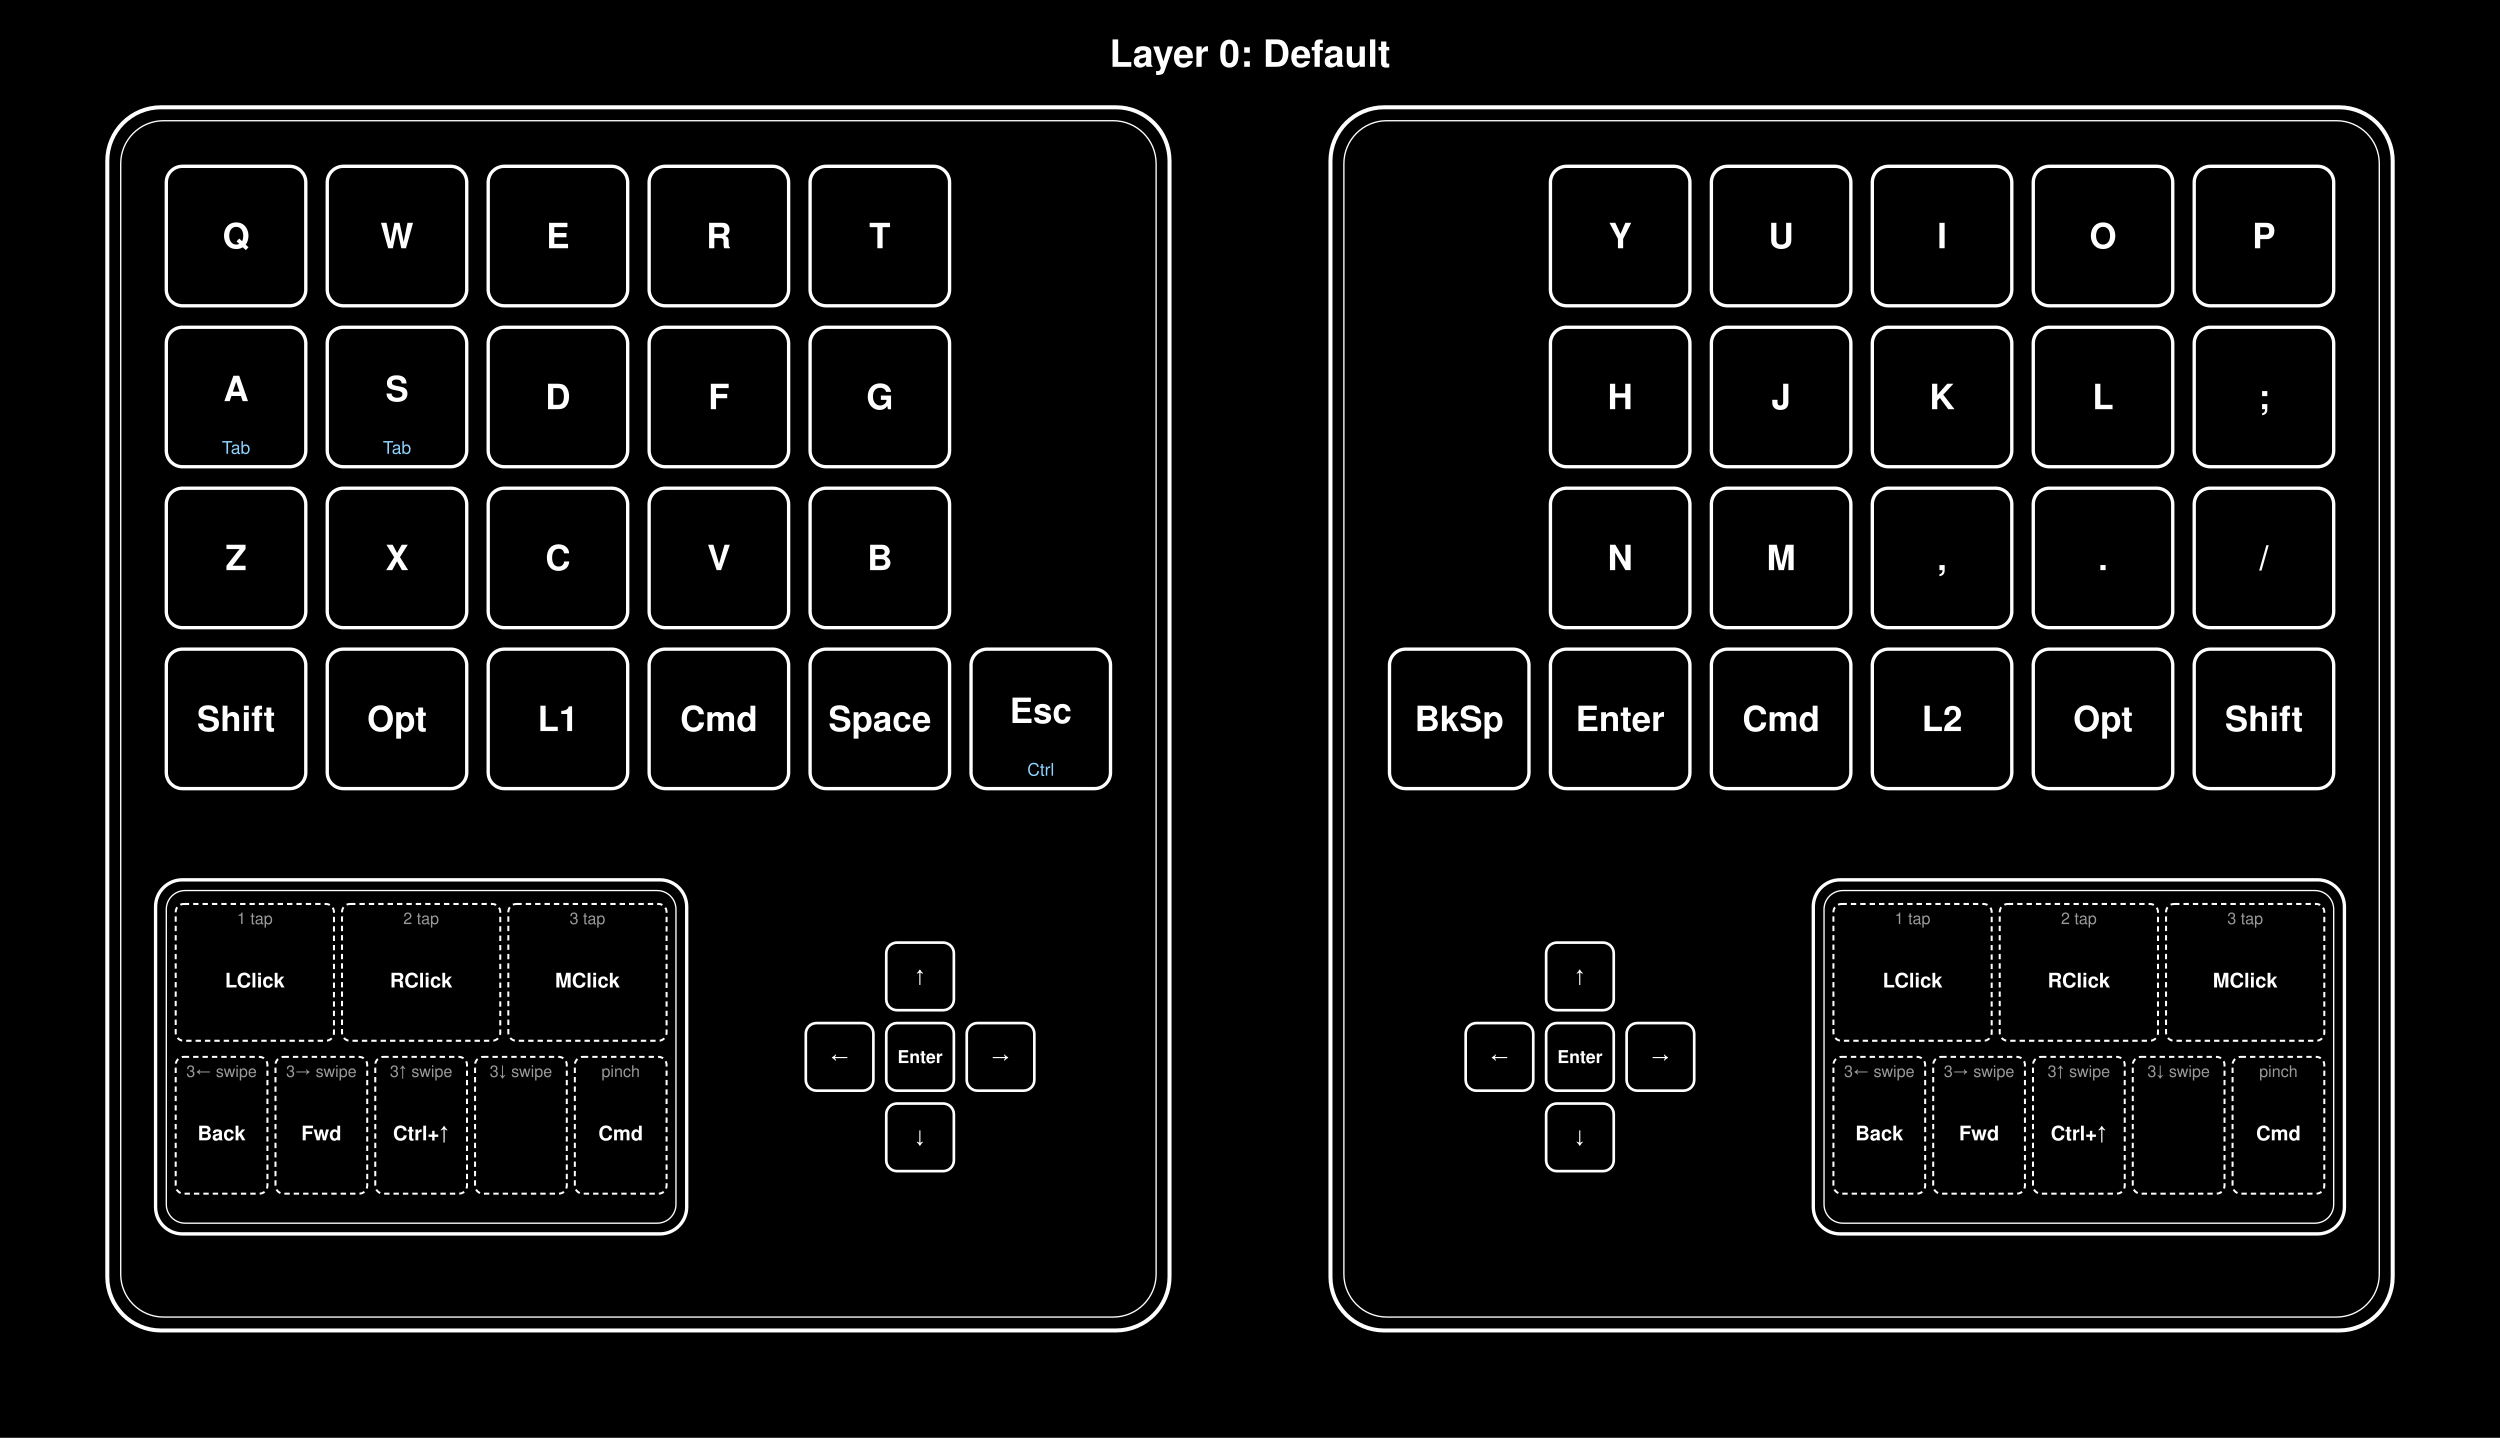
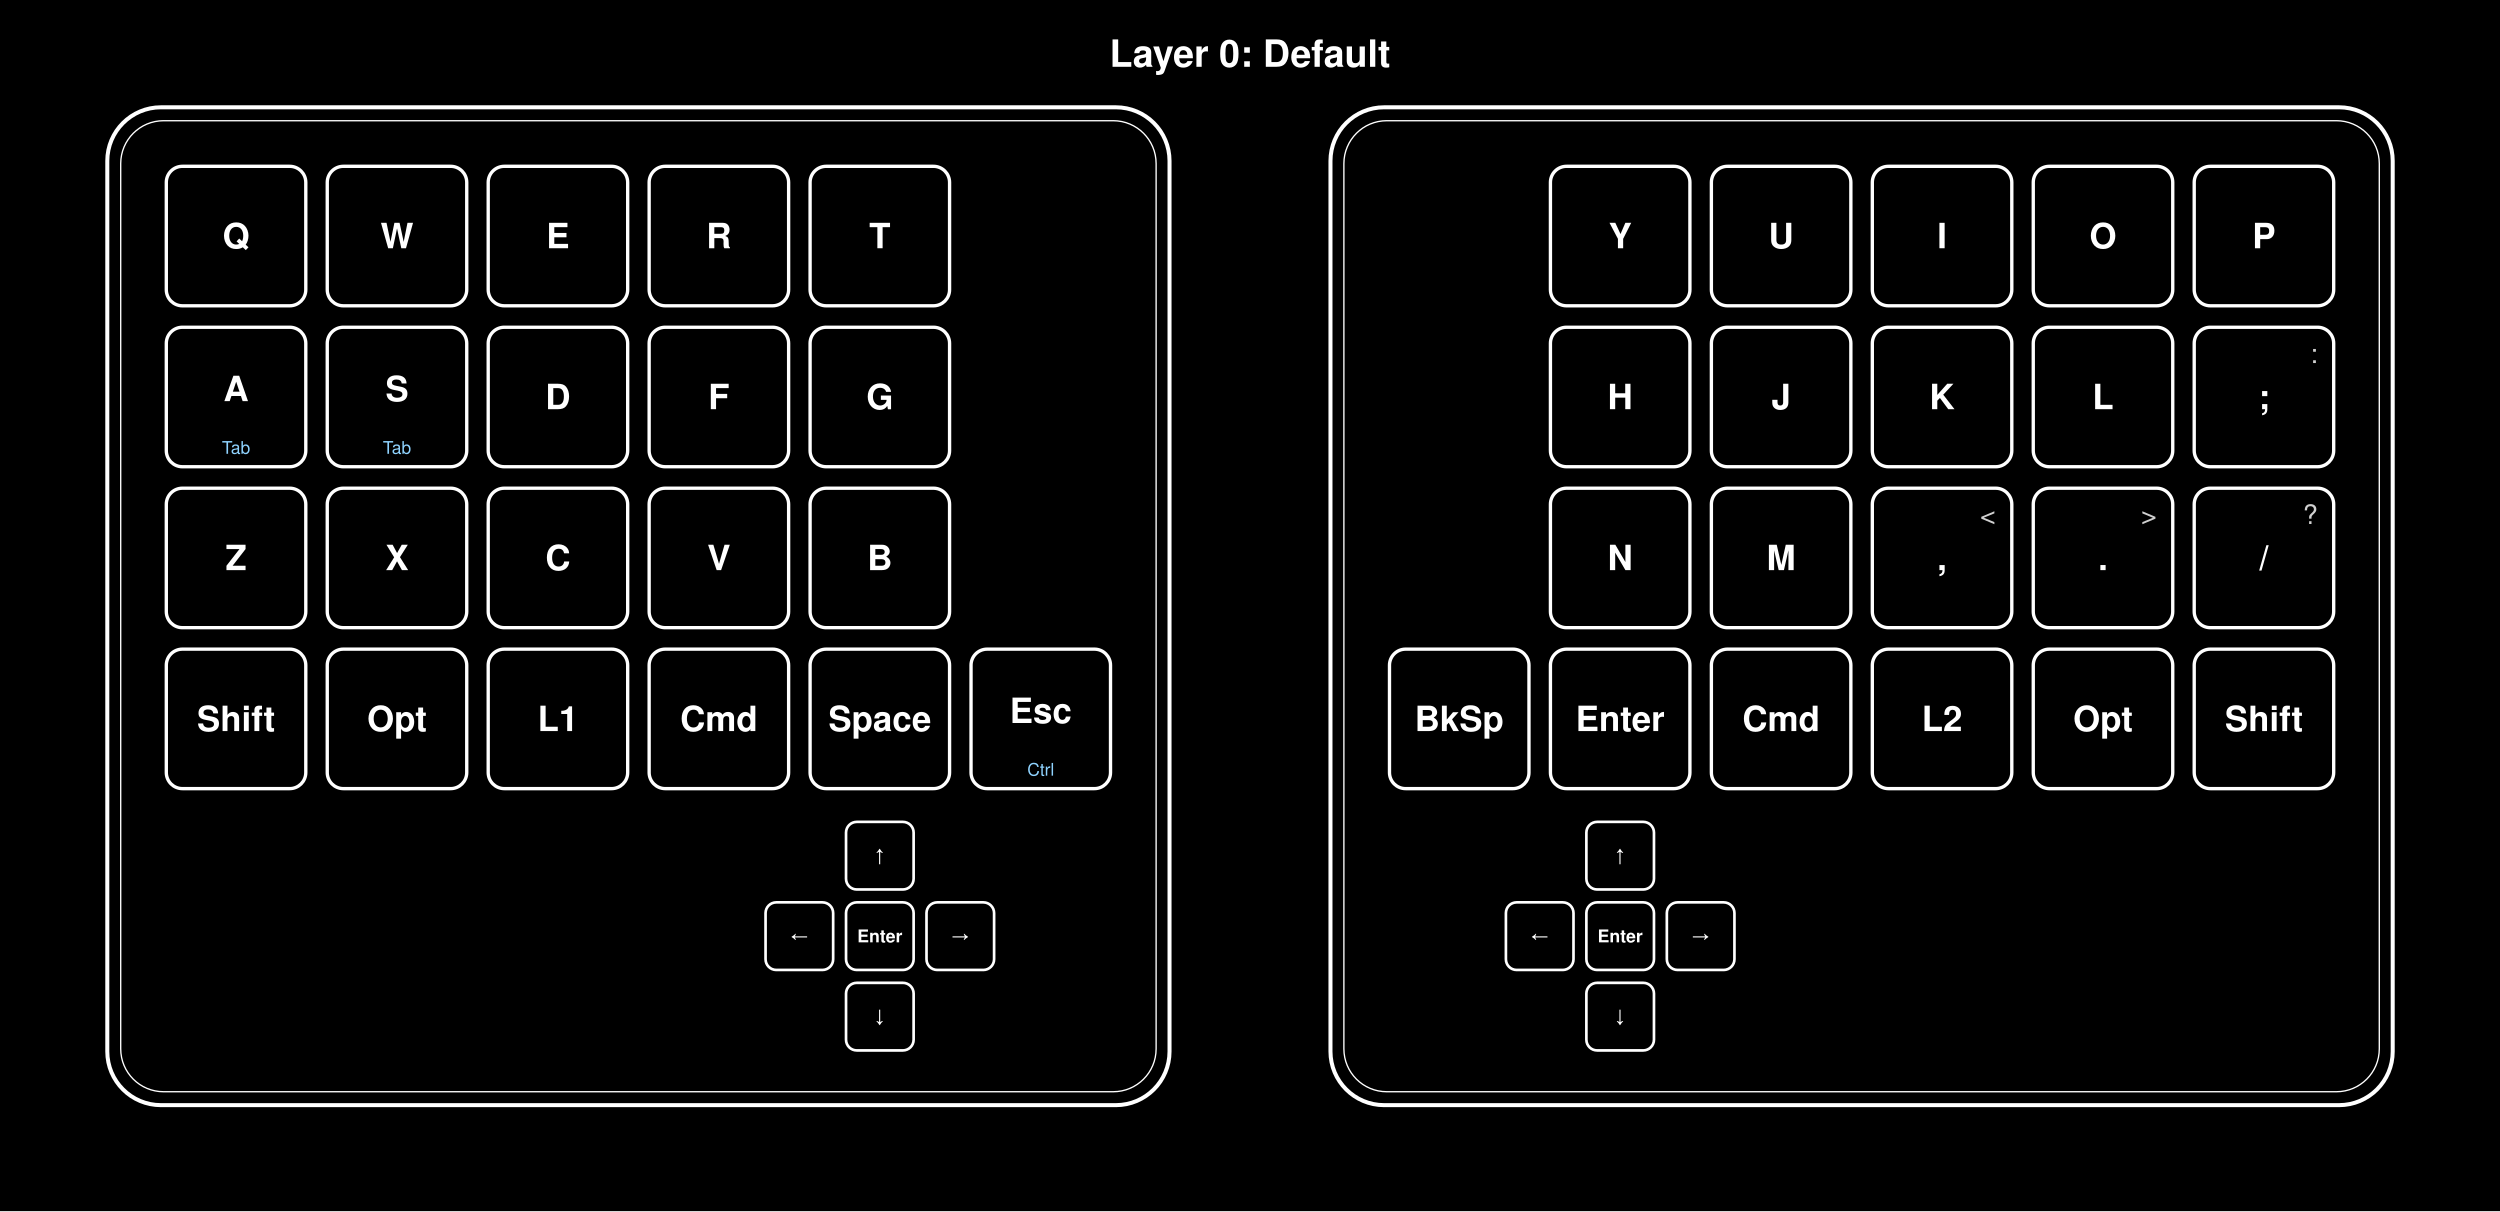
- <svg xmlns="http://www.w3.org/2000/svg" width="1864" height="1072" viewBox="0 0 1864 1072">
-   <rect width="1864" height="1072" fill="#000000" />
+ <svg xmlns="http://www.w3.org/2000/svg" width="1864" height="903" viewBox="0 0 1864 903">
+   <rect width="1864" height="903" fill="#000000" />
  <g id="body">
-     <rect x="80.0" y="80.0" width="792.0" height="912.0" rx="40" fill="none" stroke="#ffffff" stroke-width="3" />
-     <rect x="90.0" y="90.0" width="772.0" height="892.0" rx="32" fill="none" stroke="#ffffff" stroke-width="1" />
-     <rect x="116.0" y="656.0" width="396.0" height="264.0" rx="20" fill="none" stroke="#ffffff" stroke-width="2.5" />
-     <rect x="124.0" y="664.0" width="380.0" height="248.0" rx="14" fill="none" stroke="#ffffff" stroke-width="1" />
-     <rect x="992.0" y="80.0" width="792.0" height="912.0" rx="40" fill="none" stroke="#ffffff" stroke-width="3" />
-     <rect x="1002.0" y="90.0" width="772.0" height="892.0" rx="32" fill="none" stroke="#ffffff" stroke-width="1" />
-     <rect x="1352.0" y="656.0" width="396.0" height="264.0" rx="20" fill="none" stroke="#ffffff" stroke-width="2.5" />
-     <rect x="1360.0" y="664.0" width="380.0" height="248.0" rx="14" fill="none" stroke="#ffffff" stroke-width="1" />
+     <rect x="80.0" y="80.0" width="792.0" height="744.0" rx="40" fill="none" stroke="#ffffff" stroke-width="3" />
+     <rect x="90.0" y="90.0" width="772.0" height="724.0" rx="32" fill="none" stroke="#ffffff" stroke-width="1" />
+     <rect x="992.0" y="80.0" width="792.0" height="744.0" rx="40" fill="none" stroke="#ffffff" stroke-width="3" />
+     <rect x="1002.0" y="90.0" width="772.0" height="724.0" rx="32" fill="none" stroke="#ffffff" stroke-width="1" />
  </g>
  <g id="keys">
    <rect x="124.0" y="124.0" width="104.0" height="104.0" rx="12" fill="none" stroke="#ffffff" stroke-width="2.5" id="key-0" />
    <rect x="244.0" y="124.0" width="104.0" height="104.0" rx="12" fill="none" stroke="#ffffff" stroke-width="2.5" id="key-1" />
    <rect x="364.0" y="124.0" width="104.0" height="104.0" rx="12" fill="none" stroke="#ffffff" stroke-width="2.5" id="key-2" />
    <rect x="484.0" y="124.0" width="104.0" height="104.0" rx="12" fill="none" stroke="#ffffff" stroke-width="2.5" id="key-3" />
    <rect x="604.0" y="124.0" width="104.0" height="104.0" rx="12" fill="none" stroke="#ffffff" stroke-width="2.5" id="key-4" />
    <rect x="1156.0" y="124.0" width="104.0" height="104.0" rx="12" fill="none" stroke="#ffffff" stroke-width="2.5" id="key-5" />
    <rect x="1276.0" y="124.0" width="104.0" height="104.0" rx="12" fill="none" stroke="#ffffff" stroke-width="2.5" id="key-6" />
    <rect x="1396.0" y="124.0" width="104.0" height="104.0" rx="12" fill="none" stroke="#ffffff" stroke-width="2.5" id="key-7" />
    <rect x="1516.0" y="124.0" width="104.0" height="104.0" rx="12" fill="none" stroke="#ffffff" stroke-width="2.5" id="key-8" />
    <rect x="1636.0" y="124.0" width="104.0" height="104.0" rx="12" fill="none" stroke="#ffffff" stroke-width="2.5" id="key-9" />
    <rect x="124.0" y="244.0" width="104.0" height="104.0" rx="12" fill="none" stroke="#ffffff" stroke-width="2.5" id="key-10" />
    <rect x="244.0" y="244.0" width="104.0" height="104.0" rx="12" fill="none" stroke="#ffffff" stroke-width="2.5" id="key-11" />
    <rect x="364.0" y="244.0" width="104.0" height="104.0" rx="12" fill="none" stroke="#ffffff" stroke-width="2.5" id="key-12" />
    <rect x="484.0" y="244.0" width="104.0" height="104.0" rx="12" fill="none" stroke="#ffffff" stroke-width="2.5" id="key-13" />
    <rect x="604.0" y="244.0" width="104.0" height="104.0" rx="12" fill="none" stroke="#ffffff" stroke-width="2.5" id="key-14" />
    <rect x="1156.0" y="244.0" width="104.0" height="104.0" rx="12" fill="none" stroke="#ffffff" stroke-width="2.5" id="key-15" />
    <rect x="1276.0" y="244.0" width="104.0" height="104.0" rx="12" fill="none" stroke="#ffffff" stroke-width="2.5" id="key-16" />
    <rect x="1396.0" y="244.0" width="104.0" height="104.0" rx="12" fill="none" stroke="#ffffff" stroke-width="2.5" id="key-17" />
    <rect x="1516.0" y="244.0" width="104.0" height="104.0" rx="12" fill="none" stroke="#ffffff" stroke-width="2.5" id="key-18" />
    <rect x="1636.0" y="244.0" width="104.0" height="104.0" rx="12" fill="none" stroke="#ffffff" stroke-width="2.5" id="key-19" />
    <rect x="124.0" y="364.0" width="104.0" height="104.0" rx="12" fill="none" stroke="#ffffff" stroke-width="2.5" id="key-20" />
    <rect x="244.0" y="364.0" width="104.0" height="104.0" rx="12" fill="none" stroke="#ffffff" stroke-width="2.5" id="key-21" />
    <rect x="364.0" y="364.0" width="104.0" height="104.0" rx="12" fill="none" stroke="#ffffff" stroke-width="2.5" id="key-22" />
    <rect x="484.0" y="364.0" width="104.0" height="104.0" rx="12" fill="none" stroke="#ffffff" stroke-width="2.5" id="key-23" />
    <rect x="604.0" y="364.0" width="104.0" height="104.0" rx="12" fill="none" stroke="#ffffff" stroke-width="2.5" id="key-24" />
    <rect x="1156.0" y="364.0" width="104.0" height="104.0" rx="12" fill="none" stroke="#ffffff" stroke-width="2.5" id="key-25" />
    <rect x="1276.0" y="364.0" width="104.0" height="104.0" rx="12" fill="none" stroke="#ffffff" stroke-width="2.5" id="key-26" />
    <rect x="1396.0" y="364.0" width="104.0" height="104.0" rx="12" fill="none" stroke="#ffffff" stroke-width="2.5" id="key-27" />
    <rect x="1516.0" y="364.0" width="104.0" height="104.0" rx="12" fill="none" stroke="#ffffff" stroke-width="2.5" id="key-28" />
    <rect x="1636.0" y="364.0" width="104.0" height="104.0" rx="12" fill="none" stroke="#ffffff" stroke-width="2.5" id="key-29" />
    <rect x="124.0" y="484.0" width="104.0" height="104.0" rx="12" fill="none" stroke="#ffffff" stroke-width="2.5" id="key-30" />
    <rect x="244.0" y="484.0" width="104.0" height="104.0" rx="12" fill="none" stroke="#ffffff" stroke-width="2.5" id="key-31" />
    <rect x="364.0" y="484.0" width="104.0" height="104.0" rx="12" fill="none" stroke="#ffffff" stroke-width="2.5" id="key-32" />
    <rect x="484.0" y="484.0" width="104.0" height="104.0" rx="12" fill="none" stroke="#ffffff" stroke-width="2.5" id="key-33" />
    <rect x="604.0" y="484.0" width="104.0" height="104.0" rx="12" fill="none" stroke="#ffffff" stroke-width="2.5" id="key-34" />
    <rect x="724.0" y="484.0" width="104.0" height="104.0" rx="12" fill="none" stroke="#ffffff" stroke-width="2.5" id="key-35" />
    <rect x="1036.0" y="484.0" width="104.0" height="104.0" rx="12" fill="none" stroke="#ffffff" stroke-width="2.5" id="key-36" />
    <rect x="1156.0" y="484.0" width="104.0" height="104.0" rx="12" fill="none" stroke="#ffffff" stroke-width="2.5" id="key-37" />
    <rect x="1276.0" y="484.0" width="104.0" height="104.0" rx="12" fill="none" stroke="#ffffff" stroke-width="2.5" id="key-38" />
    <rect x="1396.0" y="484.0" width="104.0" height="104.0" rx="12" fill="none" stroke="#ffffff" stroke-width="2.5" id="key-39" />
    <rect x="1516.0" y="484.0" width="104.0" height="104.0" rx="12" fill="none" stroke="#ffffff" stroke-width="2.5" id="key-40" />
    <rect x="1636.0" y="484.0" width="104.0" height="104.0" rx="12" fill="none" stroke="#ffffff" stroke-width="2.5" id="key-41" />
-     <rect x="660.8" y="762.8" width="50.4" height="50.4" rx="8" fill="none" stroke="#ffffff" stroke-width="2" id="key-42" />
-     <rect x="720.8" y="762.8" width="50.4" height="50.4" rx="8" fill="none" stroke="#ffffff" stroke-width="2" id="key-43" />
-     <rect x="660.8" y="822.8" width="50.4" height="50.4" rx="8" fill="none" stroke="#ffffff" stroke-width="2" id="key-44" />
-     <rect x="600.8" y="762.8" width="50.4" height="50.4" rx="8" fill="none" stroke="#ffffff" stroke-width="2" id="key-45" />
-     <rect x="660.8" y="702.8" width="50.4" height="50.4" rx="8" fill="none" stroke="#ffffff" stroke-width="2" id="key-46" />
-     <rect x="1152.8" y="702.8" width="50.4" height="50.4" rx="8" fill="none" stroke="#ffffff" stroke-width="2" id="key-47" />
-     <rect x="1092.8" y="762.8" width="50.4" height="50.4" rx="8" fill="none" stroke="#ffffff" stroke-width="2" id="key-48" />
-     <rect x="1152.8" y="822.8" width="50.4" height="50.4" rx="8" fill="none" stroke="#ffffff" stroke-width="2" id="key-49" />
-     <rect x="1212.8" y="762.8" width="50.4" height="50.4" rx="8" fill="none" stroke="#ffffff" stroke-width="2" id="key-50" />
-     <rect x="1152.8" y="762.8" width="50.4" height="50.4" rx="8" fill="none" stroke="#ffffff" stroke-width="2" id="key-51" />
-     <rect x="131.0" y="674.0" width="118.0" height="102.0" rx="6" fill="none" stroke="#ffffff" stroke-width="1.5" id="key-52" stroke-dasharray="4 3" />
-     <rect x="255.0" y="674.0" width="118.0" height="102.0" rx="6" fill="none" stroke="#ffffff" stroke-width="1.5" id="key-53" stroke-dasharray="4 3" />
-     <rect x="379.0" y="674.0" width="118.0" height="102.0" rx="6" fill="none" stroke="#ffffff" stroke-width="1.5" id="key-54" stroke-dasharray="4 3" />
-     <rect x="1367.0" y="674.0" width="118.0" height="102.0" rx="6" fill="none" stroke="#ffffff" stroke-width="1.5" id="key-55" stroke-dasharray="4 3" />
-     <rect x="1491.0" y="674.0" width="118.0" height="102.0" rx="6" fill="none" stroke="#ffffff" stroke-width="1.5" id="key-56" stroke-dasharray="4 3" />
-     <rect x="1615.0" y="674.0" width="118.0" height="102.0" rx="6" fill="none" stroke="#ffffff" stroke-width="1.5" id="key-57" stroke-dasharray="4 3" />
-     <rect x="131.0" y="788.0" width="68.4" height="102.0" rx="6" fill="none" stroke="#ffffff" stroke-width="1.5" id="key-58" stroke-dasharray="4 3" />
-     <rect x="205.4" y="788.0" width="68.4" height="102.0" rx="6" fill="none" stroke="#ffffff" stroke-width="1.5" id="key-59" stroke-dasharray="4 3" />
-     <rect x="279.8" y="788.0" width="68.4" height="102.0" rx="6" fill="none" stroke="#ffffff" stroke-width="1.5" id="key-60" stroke-dasharray="4 3" />
-     <rect x="354.2" y="788.0" width="68.4" height="102.0" rx="6" fill="none" stroke="#ffffff" stroke-width="1.5" id="key-61" stroke-dasharray="4 3" />
-     <rect x="428.6" y="788.0" width="68.4" height="102.0" rx="6" fill="none" stroke="#ffffff" stroke-width="1.5" id="key-62" stroke-dasharray="4 3" />
-     <rect x="1367.0" y="788.0" width="68.4" height="102.0" rx="6" fill="none" stroke="#ffffff" stroke-width="1.5" id="key-63" stroke-dasharray="4 3" />
-     <rect x="1441.4" y="788.0" width="68.4" height="102.0" rx="6" fill="none" stroke="#ffffff" stroke-width="1.5" id="key-64" stroke-dasharray="4 3" />
-     <rect x="1515.8" y="788.0" width="68.4" height="102.0" rx="6" fill="none" stroke="#ffffff" stroke-width="1.5" id="key-65" stroke-dasharray="4 3" />
-     <rect x="1590.2" y="788.0" width="68.4" height="102.0" rx="6" fill="none" stroke="#ffffff" stroke-width="1.5" id="key-66" stroke-dasharray="4 3" />
-     <rect x="1664.6" y="788.0" width="68.4" height="102.0" rx="6" fill="none" stroke="#ffffff" stroke-width="1.5" id="key-67" stroke-dasharray="4 3" />
-   </g>
-   <g id="gesture-labels" font-family="Helvetica Neue, Helvetica, Arial, sans-serif" font-size="12" fill="#9a9a9a" text-anchor="middle">
-     <text x="190.0" y="689.0">1 tap</text>
-     <text x="314.0" y="689.0">2 tap</text>
-     <text x="438.0" y="689.0">3 tap</text>
-     <text x="1426.0" y="689.0">1 tap</text>
-     <text x="1550.0" y="689.0">2 tap</text>
-     <text x="1674.0" y="689.0">3 tap</text>
-     <text x="165.2" y="803.0">3← swipe</text>
-     <text x="239.6" y="803.0">3→ swipe</text>
-     <text x="314.0" y="803.0">3↑ swipe</text>
-     <text x="388.4" y="803.0">3↓ swipe</text>
-     <text x="462.8" y="803.0">pinch</text>
-     <text x="1401.2" y="803.0">3← swipe</text>
-     <text x="1475.6" y="803.0">3→ swipe</text>
-     <text x="1550.0" y="803.0">3↑ swipe</text>
-     <text x="1624.4" y="803.0">3↓ swipe</text>
-     <text x="1698.8" y="803.0">pinch</text>
+     <rect x="630.8" y="672.8" width="50.4" height="50.4" rx="8" fill="none" stroke="#ffffff" stroke-width="2" id="key-42" />
+     <rect x="690.8" y="672.8" width="50.4" height="50.4" rx="8" fill="none" stroke="#ffffff" stroke-width="2" id="key-43" />
+     <rect x="630.8" y="732.8" width="50.4" height="50.4" rx="8" fill="none" stroke="#ffffff" stroke-width="2" id="key-44" />
+     <rect x="570.8" y="672.8" width="50.4" height="50.4" rx="8" fill="none" stroke="#ffffff" stroke-width="2" id="key-45" />
+     <rect x="630.8" y="612.8" width="50.4" height="50.4" rx="8" fill="none" stroke="#ffffff" stroke-width="2" id="key-46" />
+     <rect x="1182.8" y="612.8" width="50.4" height="50.4" rx="8" fill="none" stroke="#ffffff" stroke-width="2" id="key-47" />
+     <rect x="1122.8" y="672.8" width="50.4" height="50.4" rx="8" fill="none" stroke="#ffffff" stroke-width="2" id="key-48" />
+     <rect x="1182.8" y="732.8" width="50.4" height="50.4" rx="8" fill="none" stroke="#ffffff" stroke-width="2" id="key-49" />
+     <rect x="1242.8" y="672.8" width="50.4" height="50.4" rx="8" fill="none" stroke="#ffffff" stroke-width="2" id="key-50" />
+     <rect x="1182.8" y="672.8" width="50.4" height="50.4" rx="8" fill="none" stroke="#ffffff" stroke-width="2" id="key-51" />
  </g>
  <g id="labels" font-family="Helvetica Neue, Helvetica, Arial, sans-serif">
    <text x="932.0" y="40.0" font-size="28.0" fill="#ffffff" font-weight="bold" text-anchor="middle" dominant-baseline="middle">Layer 0: Default</text>
    <text x="176.0" y="176.0" font-size="26.0" fill="#ffffff" font-weight="bold" text-anchor="middle" dominant-baseline="middle">Q</text>
    <text x="296.0" y="176.0" font-size="26.0" fill="#ffffff" font-weight="bold" text-anchor="middle" dominant-baseline="middle">W</text>
    <text x="416.0" y="176.0" font-size="26.0" fill="#ffffff" font-weight="bold" text-anchor="middle" dominant-baseline="middle">E</text>
    <text x="536.0" y="176.0" font-size="26.0" fill="#ffffff" font-weight="bold" text-anchor="middle" dominant-baseline="middle">R</text>
    <text x="656.0" y="176.0" font-size="26.0" fill="#ffffff" font-weight="bold" text-anchor="middle" dominant-baseline="middle">T</text>
    <text x="1208.0" y="176.0" font-size="26.0" fill="#ffffff" font-weight="bold" text-anchor="middle" dominant-baseline="middle">Y</text>
    <text x="1328.0" y="176.0" font-size="26.0" fill="#ffffff" font-weight="bold" text-anchor="middle" dominant-baseline="middle">U</text>
    <text x="1448.0" y="176.0" font-size="26.0" fill="#ffffff" font-weight="bold" text-anchor="middle" dominant-baseline="middle">I</text>
    <text x="1568.0" y="176.0" font-size="26.0" fill="#ffffff" font-weight="bold" text-anchor="middle" dominant-baseline="middle">O</text>
    <text x="1688.0" y="176.0" font-size="26.0" fill="#ffffff" font-weight="bold" text-anchor="middle" dominant-baseline="middle">P</text>
    <text x="176.0" y="290.0" font-size="26.0" fill="#ffffff" font-weight="bold" text-anchor="middle" dominant-baseline="middle">A</text>
    <text x="176.0" y="334.0" font-size="13.0" fill="#8fd3ff" font-weight="normal" text-anchor="middle" dominant-baseline="middle">Tab</text>
    <text x="296.0" y="290.0" font-size="26.0" fill="#ffffff" font-weight="bold" text-anchor="middle" dominant-baseline="middle">S</text>
    <text x="296.0" y="334.0" font-size="13.0" fill="#8fd3ff" font-weight="normal" text-anchor="middle" dominant-baseline="middle">Tab</text>
    <text x="416.0" y="296.0" font-size="26.0" fill="#ffffff" font-weight="bold" text-anchor="middle" dominant-baseline="middle">D</text>
    <text x="536.0" y="296.0" font-size="26.0" fill="#ffffff" font-weight="bold" text-anchor="middle" dominant-baseline="middle">F</text>
    <text x="656.0" y="296.0" font-size="26.0" fill="#ffffff" font-weight="bold" text-anchor="middle" dominant-baseline="middle">G</text>
    <text x="1208.0" y="296.0" font-size="26.0" fill="#ffffff" font-weight="bold" text-anchor="middle" dominant-baseline="middle">H</text>
    <text x="1328.0" y="296.0" font-size="26.0" fill="#ffffff" font-weight="bold" text-anchor="middle" dominant-baseline="middle">J</text>
    <text x="1448.0" y="296.0" font-size="26.0" fill="#ffffff" font-weight="bold" text-anchor="middle" dominant-baseline="middle">K</text>
    <text x="1568.0" y="296.0" font-size="26.0" fill="#ffffff" font-weight="bold" text-anchor="middle" dominant-baseline="middle">L</text>
    <text x="1688.0" y="296.0" font-size="26.0" fill="#ffffff" font-weight="bold" text-anchor="middle" dominant-baseline="middle">;</text>
+     <text x="1728.0" y="264.0" font-size="20.0" fill="#d0d0d0" font-weight="normal" text-anchor="end" dominant-baseline="middle">:</text>
    <text x="176.0" y="416.0" font-size="26.0" fill="#ffffff" font-weight="bold" text-anchor="middle" dominant-baseline="middle">Z</text>
    <text x="296.0" y="416.0" font-size="26.0" fill="#ffffff" font-weight="bold" text-anchor="middle" dominant-baseline="middle">X</text>
    <text x="416.0" y="416.0" font-size="26.0" fill="#ffffff" font-weight="bold" text-anchor="middle" dominant-baseline="middle">C</text>
    <text x="536.0" y="416.0" font-size="26.0" fill="#ffffff" font-weight="bold" text-anchor="middle" dominant-baseline="middle">V</text>
    <text x="656.0" y="416.0" font-size="26.0" fill="#ffffff" font-weight="bold" text-anchor="middle" dominant-baseline="middle">B</text>
    <text x="1208.0" y="416.0" font-size="26.0" fill="#ffffff" font-weight="bold" text-anchor="middle" dominant-baseline="middle">N</text>
    <text x="1328.0" y="416.0" font-size="26.0" fill="#ffffff" font-weight="bold" text-anchor="middle" dominant-baseline="middle">M</text>
    <text x="1448.0" y="416.0" font-size="26.0" fill="#ffffff" font-weight="bold" text-anchor="middle" dominant-baseline="middle">,</text>
+     <text x="1488.0" y="384.0" font-size="20.0" fill="#d0d0d0" font-weight="normal" text-anchor="end" dominant-baseline="middle">&lt;</text>
    <text x="1568.0" y="416.0" font-size="26.0" fill="#ffffff" font-weight="bold" text-anchor="middle" dominant-baseline="middle">.</text>
+     <text x="1608.0" y="384.0" font-size="20.0" fill="#d0d0d0" font-weight="normal" text-anchor="end" dominant-baseline="middle">&gt;</text>
    <text x="1688.0" y="416.0" font-size="26.0" fill="#ffffff" font-weight="bold" text-anchor="middle" dominant-baseline="middle">/</text>
+     <text x="1728.0" y="384.0" font-size="20.0" fill="#d0d0d0" font-weight="normal" text-anchor="end" dominant-baseline="middle">?</text>
    <text x="176.0" y="536.0" font-size="26.0" fill="#ffffff" font-weight="bold" text-anchor="middle" dominant-baseline="middle">Shift</text>
    <text x="296.0" y="536.0" font-size="26.0" fill="#ffffff" font-weight="bold" text-anchor="middle" dominant-baseline="middle">Opt</text>
    <text x="416.0" y="536.0" font-size="26.0" fill="#ffffff" font-weight="bold" text-anchor="middle" dominant-baseline="middle">L1</text>
    <text x="536.0" y="536.0" font-size="26.0" fill="#ffffff" font-weight="bold" text-anchor="middle" dominant-baseline="middle">Cmd</text>
    <text x="656.0" y="536.0" font-size="26.0" fill="#ffffff" font-weight="bold" text-anchor="middle" dominant-baseline="middle">Space</text>
    <text x="776.0" y="530.0" font-size="26.0" fill="#ffffff" font-weight="bold" text-anchor="middle" dominant-baseline="middle">Esc</text>
    <text x="776.0" y="574.0" font-size="13.0" fill="#8fd3ff" font-weight="normal" text-anchor="middle" dominant-baseline="middle">Ctrl</text>
    <text x="1088.0" y="536.0" font-size="26.0" fill="#ffffff" font-weight="bold" text-anchor="middle" dominant-baseline="middle">BkSp</text>
    <text x="1208.0" y="536.0" font-size="26.0" fill="#ffffff" font-weight="bold" text-anchor="middle" dominant-baseline="middle">Enter</text>
    <text x="1328.0" y="536.0" font-size="26.0" fill="#ffffff" font-weight="bold" text-anchor="middle" dominant-baseline="middle">Cmd</text>
    <text x="1448.0" y="536.0" font-size="26.0" fill="#ffffff" font-weight="bold" text-anchor="middle" dominant-baseline="middle">L2</text>
    <text x="1568.0" y="536.0" font-size="26.0" fill="#ffffff" font-weight="bold" text-anchor="middle" dominant-baseline="middle">Opt</text>
    <text x="1688.0" y="536.0" font-size="26.0" fill="#ffffff" font-weight="bold" text-anchor="middle" dominant-baseline="middle">Shift</text>
-     <text x="686.0" y="788.0" font-size="13.2" fill="#ffffff" font-weight="bold" text-anchor="middle" dominant-baseline="middle">Enter</text>
-     <text x="746.0" y="788.0" font-size="14.0" fill="#ffffff" font-weight="bold" text-anchor="middle" dominant-baseline="middle">→</text>
-     <text x="686.0" y="848.0" font-size="14.0" fill="#ffffff" font-weight="bold" text-anchor="middle" dominant-baseline="middle">↓</text>
-     <text x="626.0" y="788.0" font-size="14.0" fill="#ffffff" font-weight="bold" text-anchor="middle" dominant-baseline="middle">←</text>
-     <text x="686.0" y="728.0" font-size="14.0" fill="#ffffff" font-weight="bold" text-anchor="middle" dominant-baseline="middle">↑</text>
-     <text x="1178.0" y="728.0" font-size="14.0" fill="#ffffff" font-weight="bold" text-anchor="middle" dominant-baseline="middle">↑</text>
-     <text x="1118.0" y="788.0" font-size="14.0" fill="#ffffff" font-weight="bold" text-anchor="middle" dominant-baseline="middle">←</text>
-     <text x="1178.0" y="848.0" font-size="14.0" fill="#ffffff" font-weight="bold" text-anchor="middle" dominant-baseline="middle">↓</text>
-     <text x="1238.0" y="788.0" font-size="14.0" fill="#ffffff" font-weight="bold" text-anchor="middle" dominant-baseline="middle">→</text>
-     <text x="1178.0" y="788.0" font-size="13.2" fill="#ffffff" font-weight="bold" text-anchor="middle" dominant-baseline="middle">Enter</text>
-     <text x="190.0" y="731.0" font-size="15.0" fill="#ffffff" font-weight="bold" text-anchor="middle" dominant-baseline="middle">LClick</text>
-     <text x="314.0" y="731.0" font-size="15.0" fill="#ffffff" font-weight="bold" text-anchor="middle" dominant-baseline="middle">RClick</text>
-     <text x="438.0" y="731.0" font-size="15.0" fill="#ffffff" font-weight="bold" text-anchor="middle" dominant-baseline="middle">MClick</text>
-     <text x="1426.0" y="731.0" font-size="15.0" fill="#ffffff" font-weight="bold" text-anchor="middle" dominant-baseline="middle">LClick</text>
-     <text x="1550.0" y="731.0" font-size="15.0" fill="#ffffff" font-weight="bold" text-anchor="middle" dominant-baseline="middle">RClick</text>
-     <text x="1674.0" y="731.0" font-size="15.0" fill="#ffffff" font-weight="bold" text-anchor="middle" dominant-baseline="middle">MClick</text>
-     <text x="165.2" y="845.0" font-size="15.0" fill="#ffffff" font-weight="bold" text-anchor="middle" dominant-baseline="middle">Back</text>
-     <text x="239.6" y="845.0" font-size="15.0" fill="#ffffff" font-weight="bold" text-anchor="middle" dominant-baseline="middle">Fwd</text>
-     <text x="314.0" y="845.0" font-size="15.0" fill="#ffffff" font-weight="bold" text-anchor="middle" dominant-baseline="middle">Ctrl+↑</text>
-     <text x="462.8" y="845.0" font-size="15.0" fill="#ffffff" font-weight="bold" text-anchor="middle" dominant-baseline="middle">Cmd</text>
-     <text x="1401.2" y="845.0" font-size="15.0" fill="#ffffff" font-weight="bold" text-anchor="middle" dominant-baseline="middle">Back</text>
-     <text x="1475.6" y="845.0" font-size="15.0" fill="#ffffff" font-weight="bold" text-anchor="middle" dominant-baseline="middle">Fwd</text>
-     <text x="1550.0" y="845.0" font-size="15.0" fill="#ffffff" font-weight="bold" text-anchor="middle" dominant-baseline="middle">Ctrl+↑</text>
-     <text x="1698.8" y="845.0" font-size="15.0" fill="#ffffff" font-weight="bold" text-anchor="middle" dominant-baseline="middle">Cmd</text>
+     <text x="656.0" y="698.0" font-size="13.2" fill="#ffffff" font-weight="bold" text-anchor="middle" dominant-baseline="middle">Enter</text>
+     <text x="716.0" y="698.0" font-size="14.0" fill="#ffffff" font-weight="bold" text-anchor="middle" dominant-baseline="middle">→</text>
+     <text x="656.0" y="758.0" font-size="14.0" fill="#ffffff" font-weight="bold" text-anchor="middle" dominant-baseline="middle">↓</text>
+     <text x="596.0" y="698.0" font-size="14.0" fill="#ffffff" font-weight="bold" text-anchor="middle" dominant-baseline="middle">←</text>
+     <text x="656.0" y="638.0" font-size="14.0" fill="#ffffff" font-weight="bold" text-anchor="middle" dominant-baseline="middle">↑</text>
+     <text x="1208.0" y="638.0" font-size="14.0" fill="#ffffff" font-weight="bold" text-anchor="middle" dominant-baseline="middle">↑</text>
+     <text x="1148.0" y="698.0" font-size="14.0" fill="#ffffff" font-weight="bold" text-anchor="middle" dominant-baseline="middle">←</text>
+     <text x="1208.0" y="758.0" font-size="14.0" fill="#ffffff" font-weight="bold" text-anchor="middle" dominant-baseline="middle">↓</text>
+     <text x="1268.0" y="698.0" font-size="14.0" fill="#ffffff" font-weight="bold" text-anchor="middle" dominant-baseline="middle">→</text>
+     <text x="1208.0" y="698.0" font-size="13.2" fill="#ffffff" font-weight="bold" text-anchor="middle" dominant-baseline="middle">Enter</text>
  </g>
</svg>
